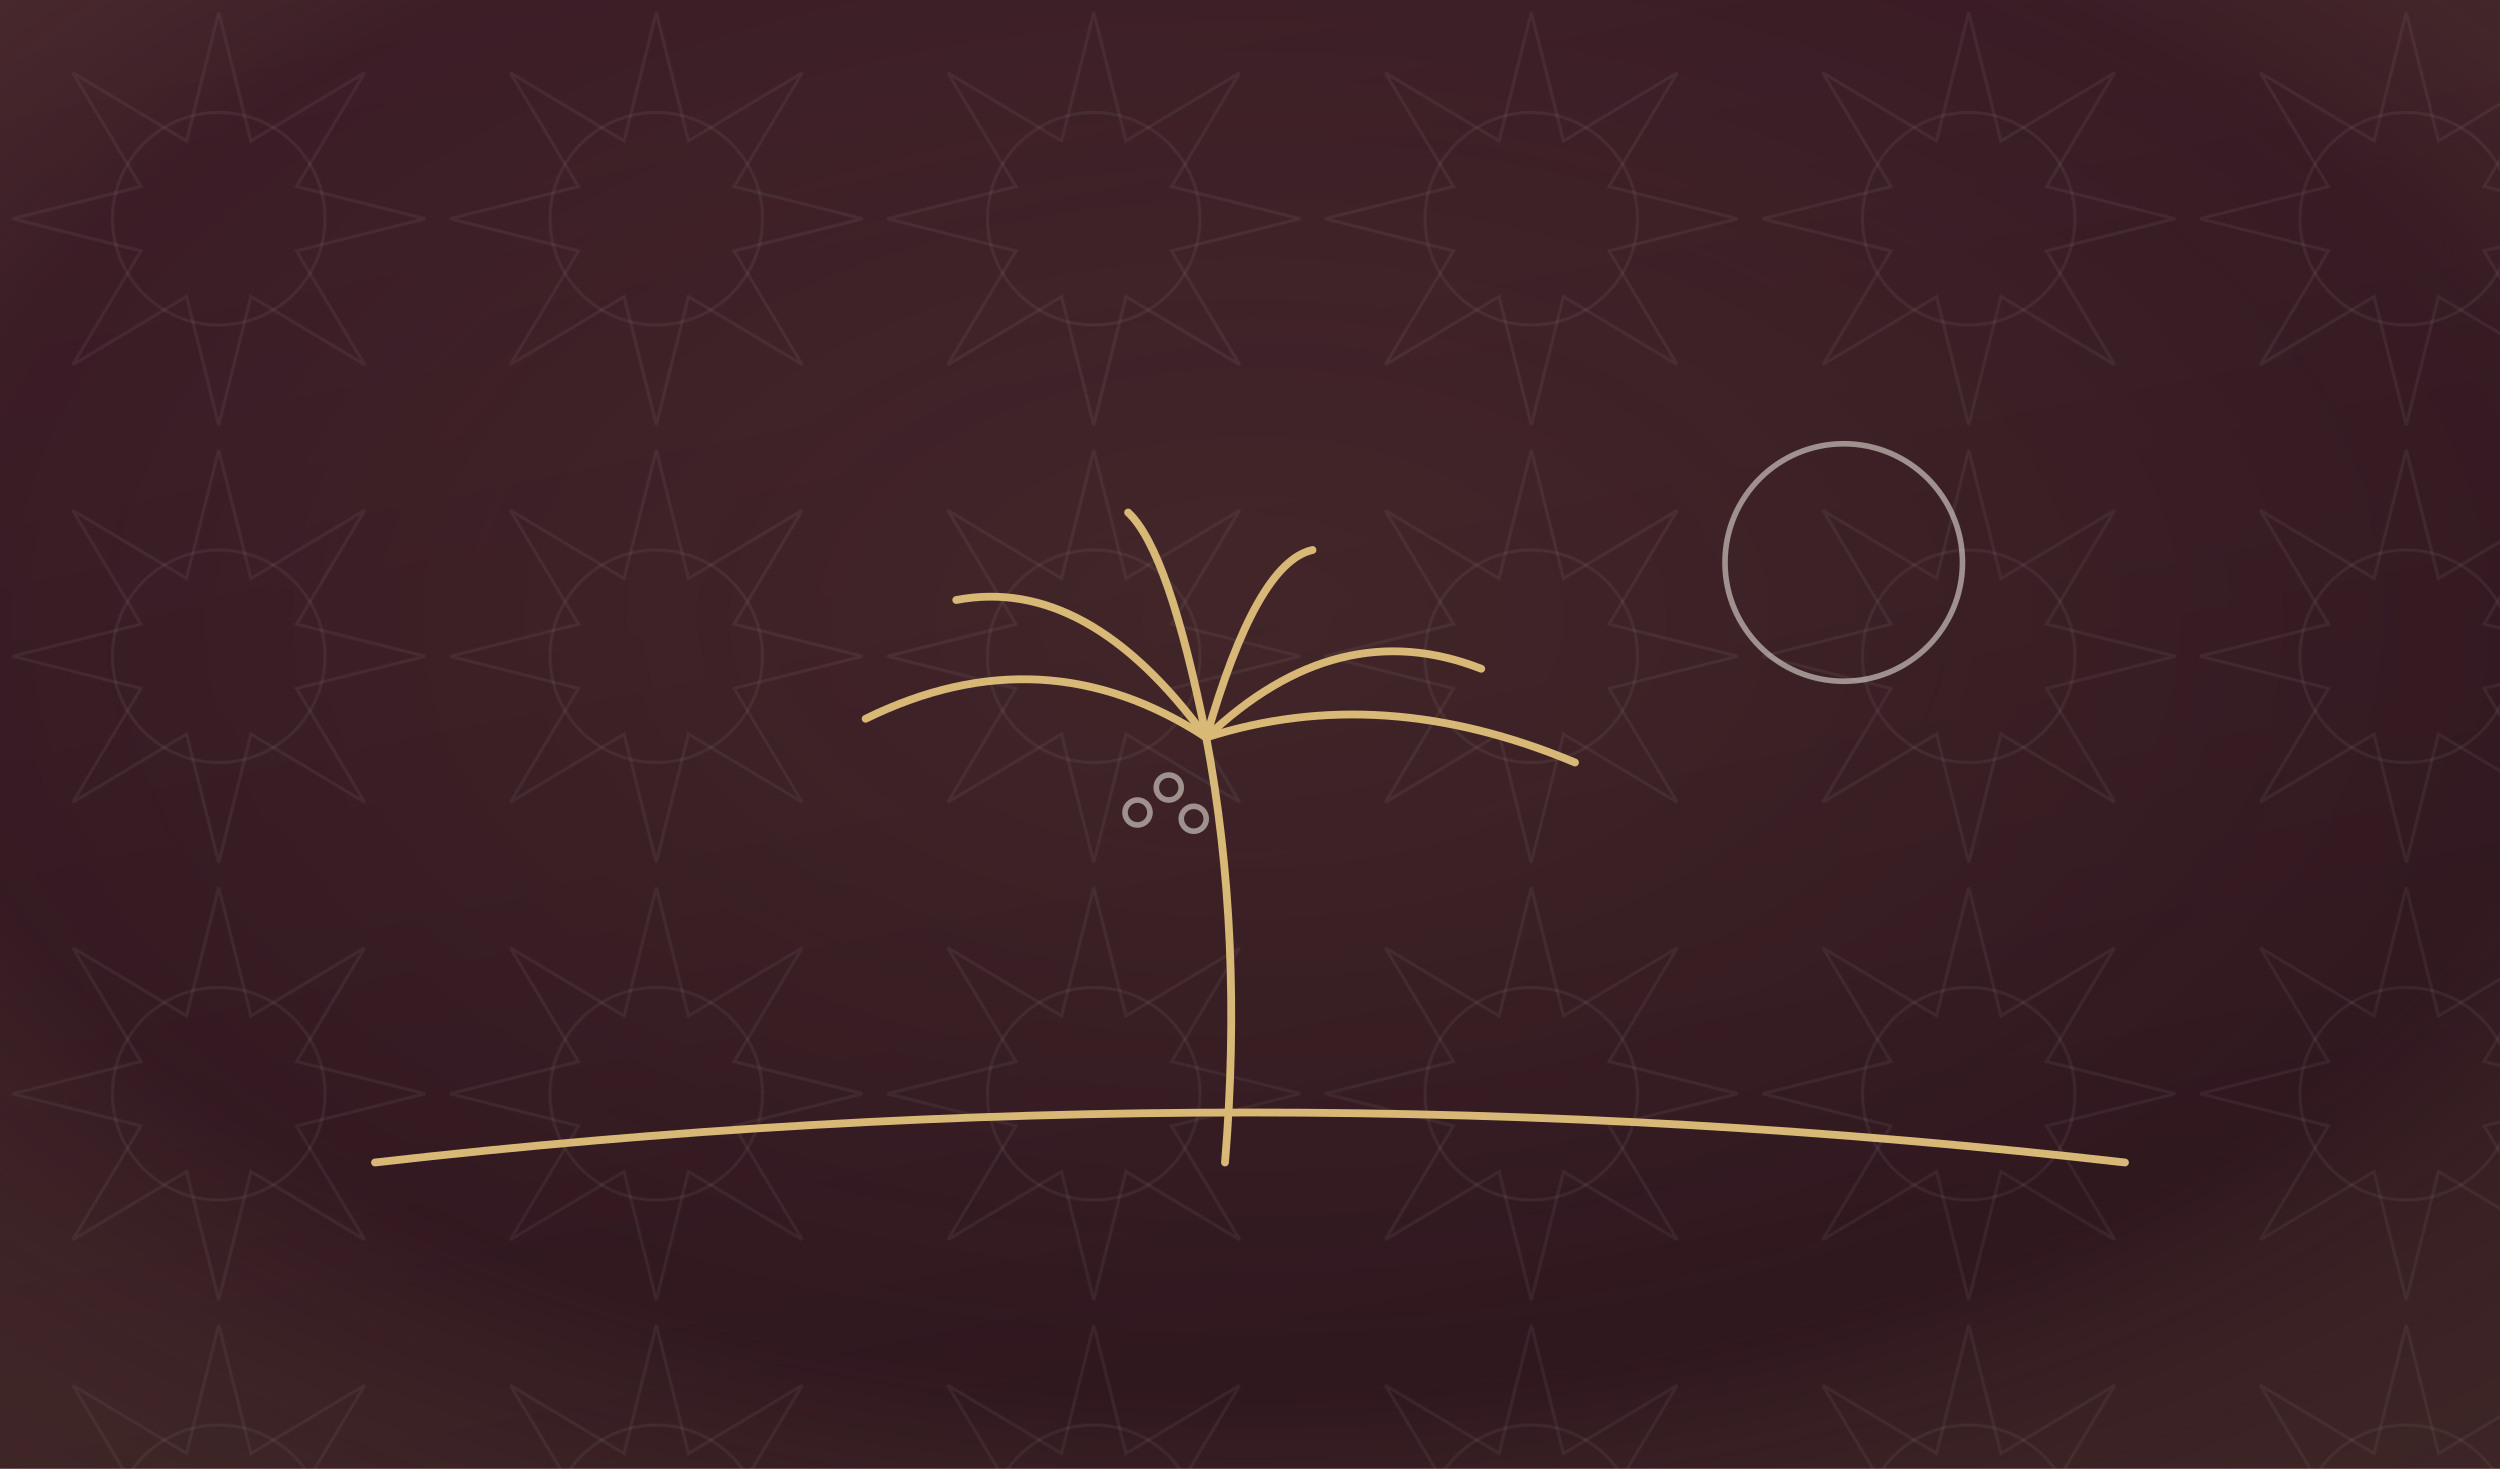
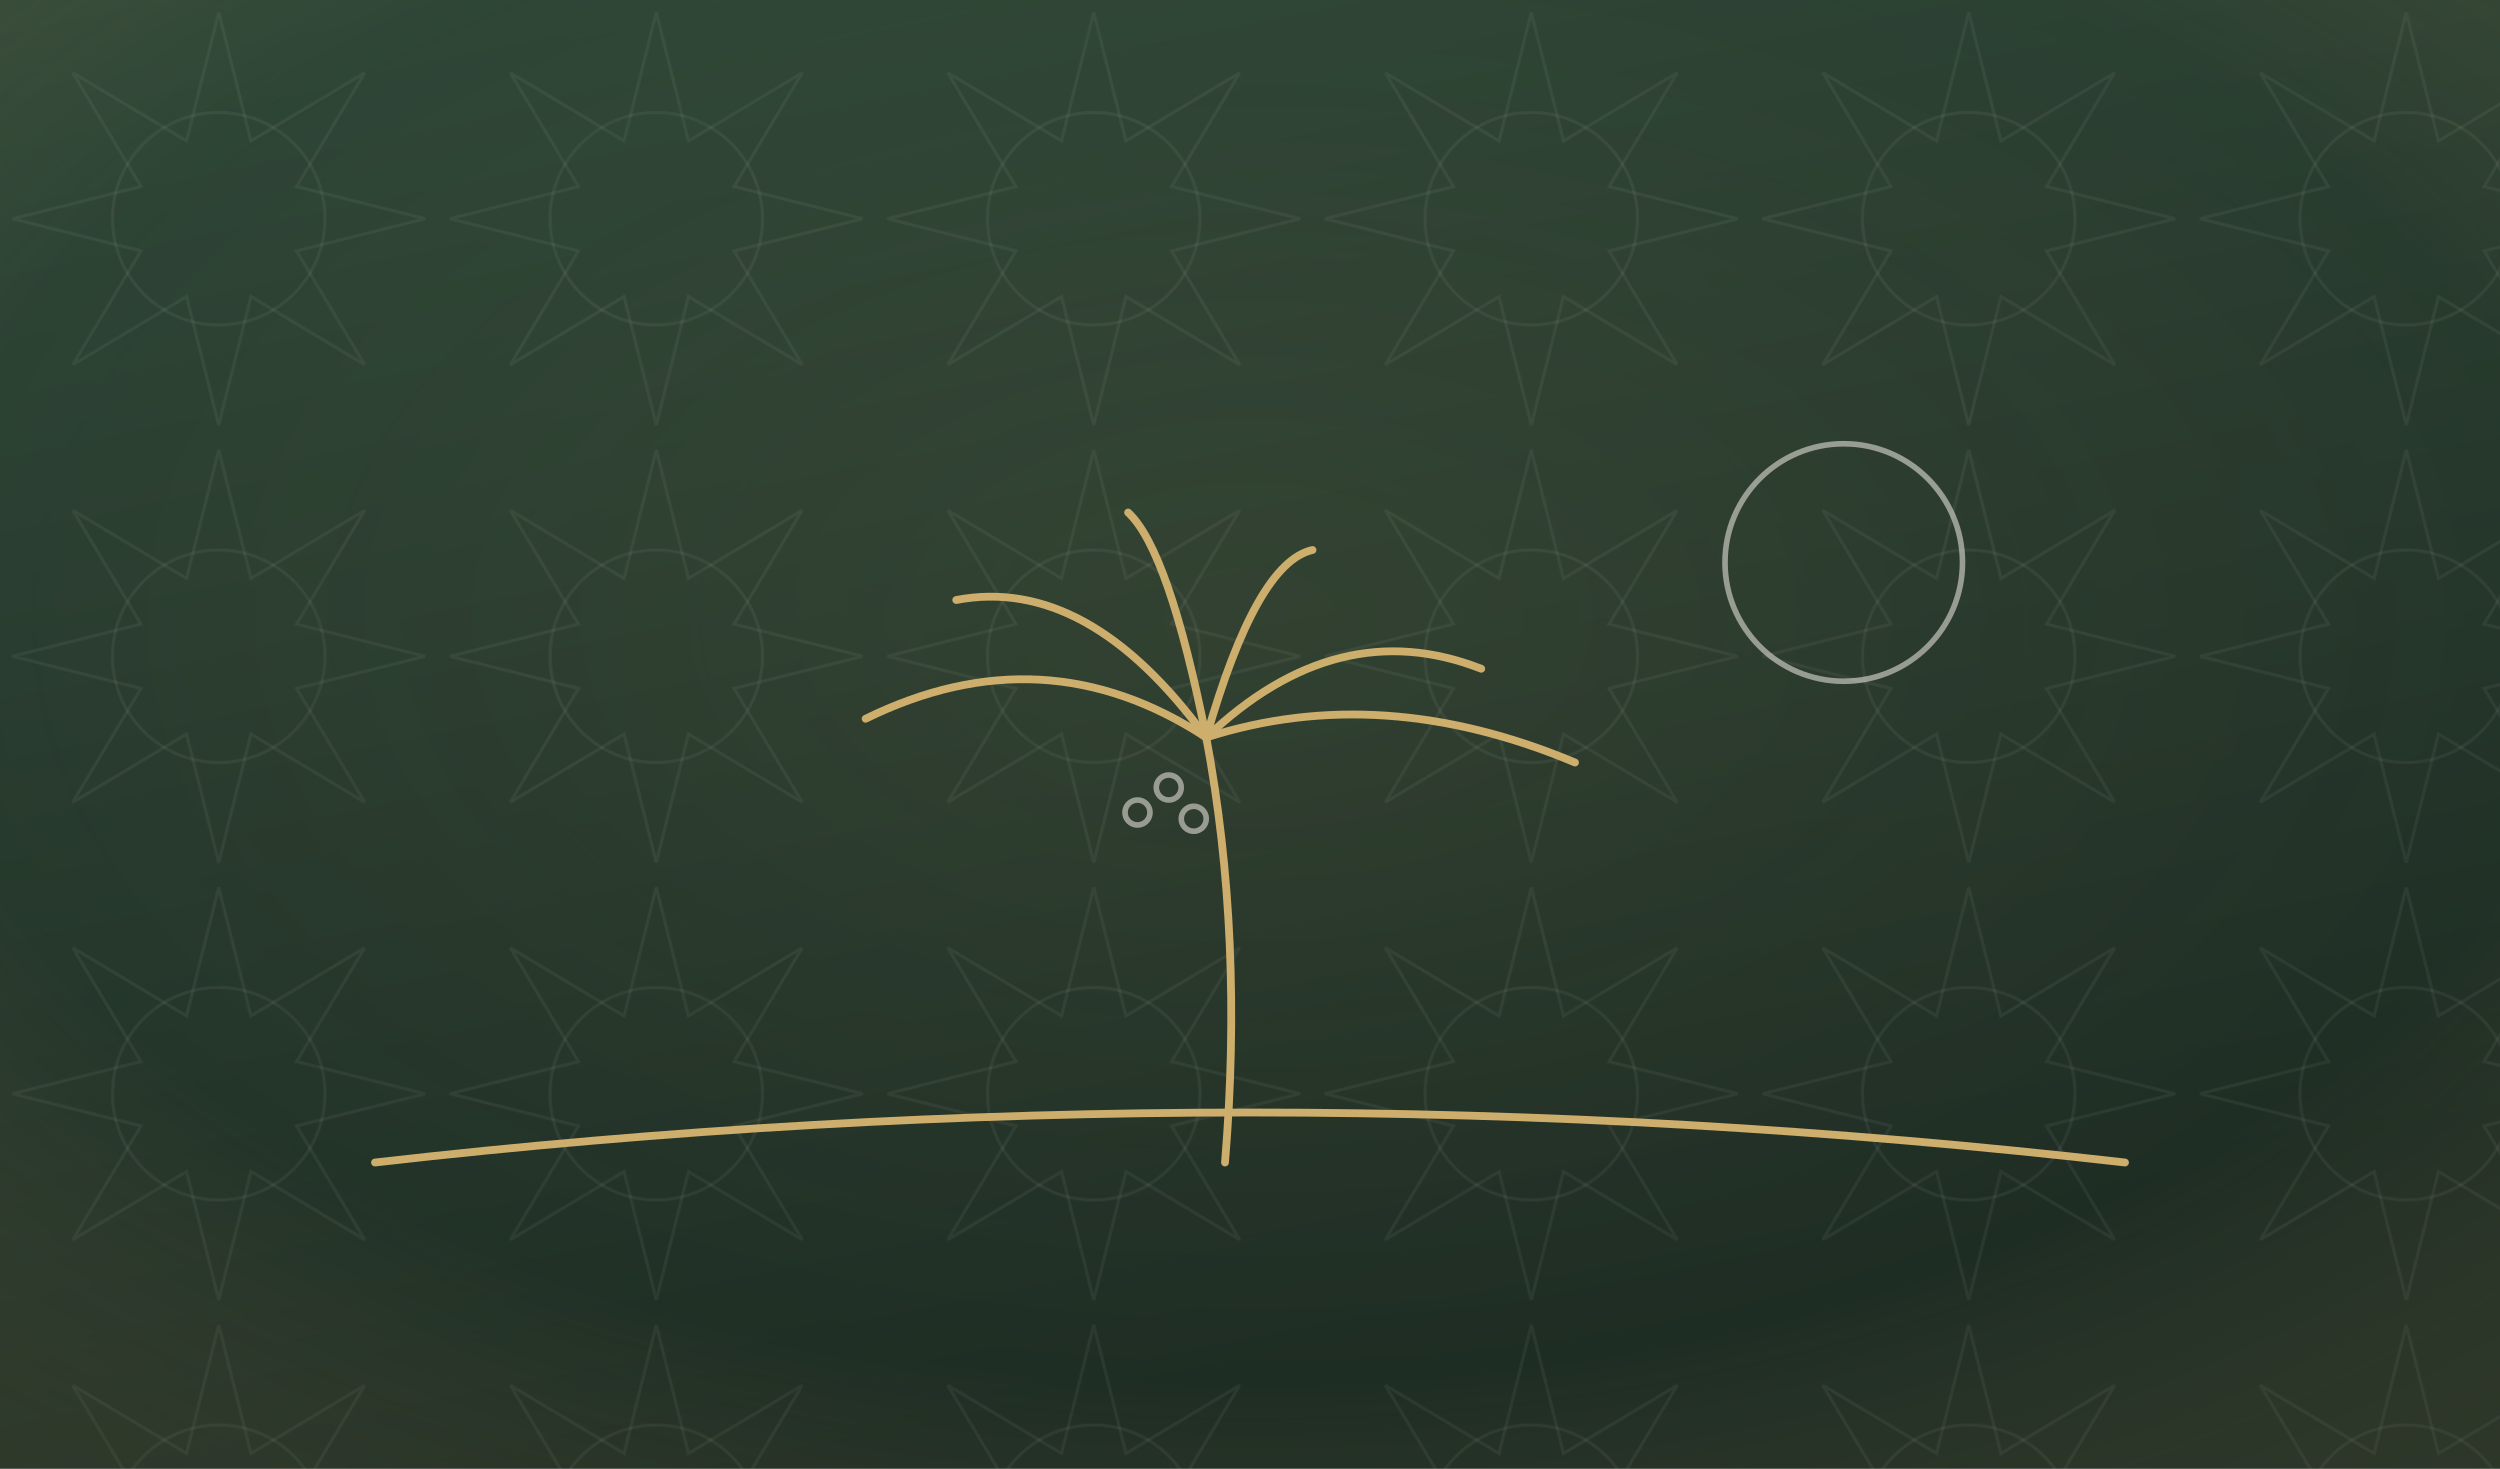
<svg xmlns="http://www.w3.org/2000/svg" viewBox="0 0 800 470" role="img" aria-label="">
  <defs>
    <linearGradient id="bg" x1="0" y1="0" x2="0.35" y2="1">
-       <stop offset="0" stop-color="#3a1b26" />
-       <stop offset="1" stop-color="#2c141d" />
+       <stop offset="0" stop-color="#2c4536" />
+       <stop offset="1" stop-color="#1b2a22" />
    </linearGradient>
    <radialGradient id="glow" cx="0.5" cy="0.42" r="1.05">
-       <stop offset="0" stop-color="#d8b876" stop-opacity="0.09" />
-       <stop offset="0.5" stop-color="#d8b876" stop-opacity="0.02" />
-       <stop offset="1" stop-color="#1c0d13" stop-opacity="0.4" />
+       <stop offset="0" stop-color="#cdae6c" stop-opacity="0.09" />
+       <stop offset="0.5" stop-color="#cdae6c" stop-opacity="0.02" />
+       <stop offset="1" stop-color="#101a14" stop-opacity="0.4" />
    </radialGradient>
    <pattern id="lat" width="140" height="140" patternUnits="userSpaceOnUse">
      <g fill="none" stroke="#f2f0eb" stroke-opacity="0.06">
        <polygon points="70.0,4.0 80.3,45.1 116.7,23.3 94.9,59.7 136.0,70.0 94.9,80.3 116.7,116.7 80.3,94.9 70.0,136.0 59.7,94.9 23.3,116.7 45.1,80.3 4.0,70.0 45.1,59.7 23.3,23.3 59.7,45.1" />
        <circle cx="70" cy="70" r="34" />
      </g>
    </pattern>
  </defs>
  <rect width="800" height="470" fill="url(#bg)" />
  <rect width="800" height="470" fill="url(#lat)" />
-   <g fill="none" stroke="#d8b876" stroke-width="2.5" stroke-linecap="round" stroke-linejoin="round">
+   <g fill="none" stroke="#cdae6c" stroke-width="2.5" stroke-linecap="round" stroke-linejoin="round">
    <path d="M 392 372 Q 398 300 386 236" />
    <path d="M 386 236 Q 334 202 277 230" />
    <path d="M 386 236 Q 348 184 306 192" />
    <path d="M 386 236 Q 374 176 361 164" />
    <path d="M 386 236 Q 402 180 420 176" />
    <path d="M 386 236 Q 428 196 474 214" />
    <path d="M 386 236 Q 442 218 504 244" />
    <path d="M 120 372 Q 400 340 680 372" />
  </g>
  <g fill="none" stroke="#f2f0eb" stroke-opacity="0.55" stroke-width="1.8" stroke-linecap="round">
    <circle cx="590" cy="180" r="38" />
    <circle cx="374" cy="252" r="4" />
    <circle cx="364" cy="260" r="4" />
    <circle cx="382" cy="262" r="4" />
  </g>
  <rect width="800" height="470" fill="url(#glow)" />
</svg>
